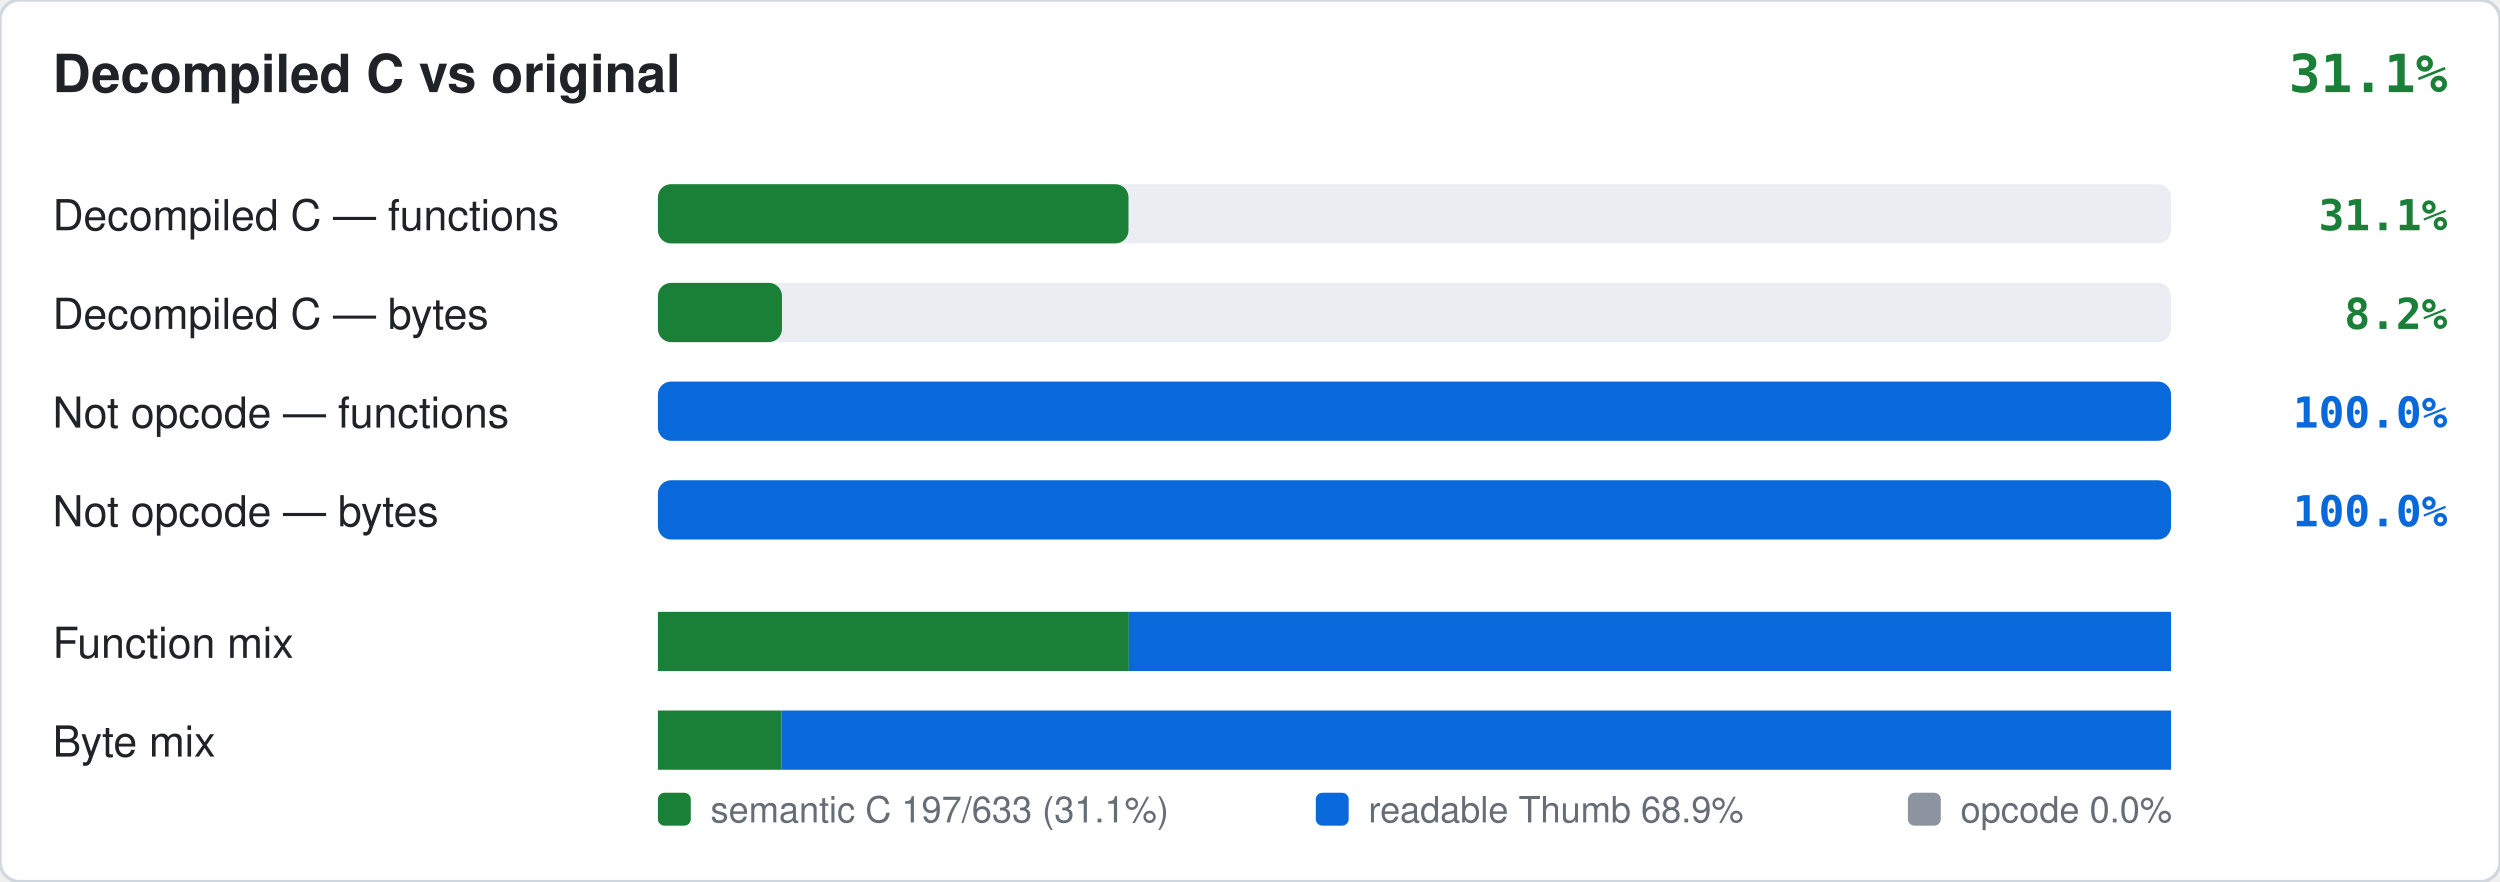
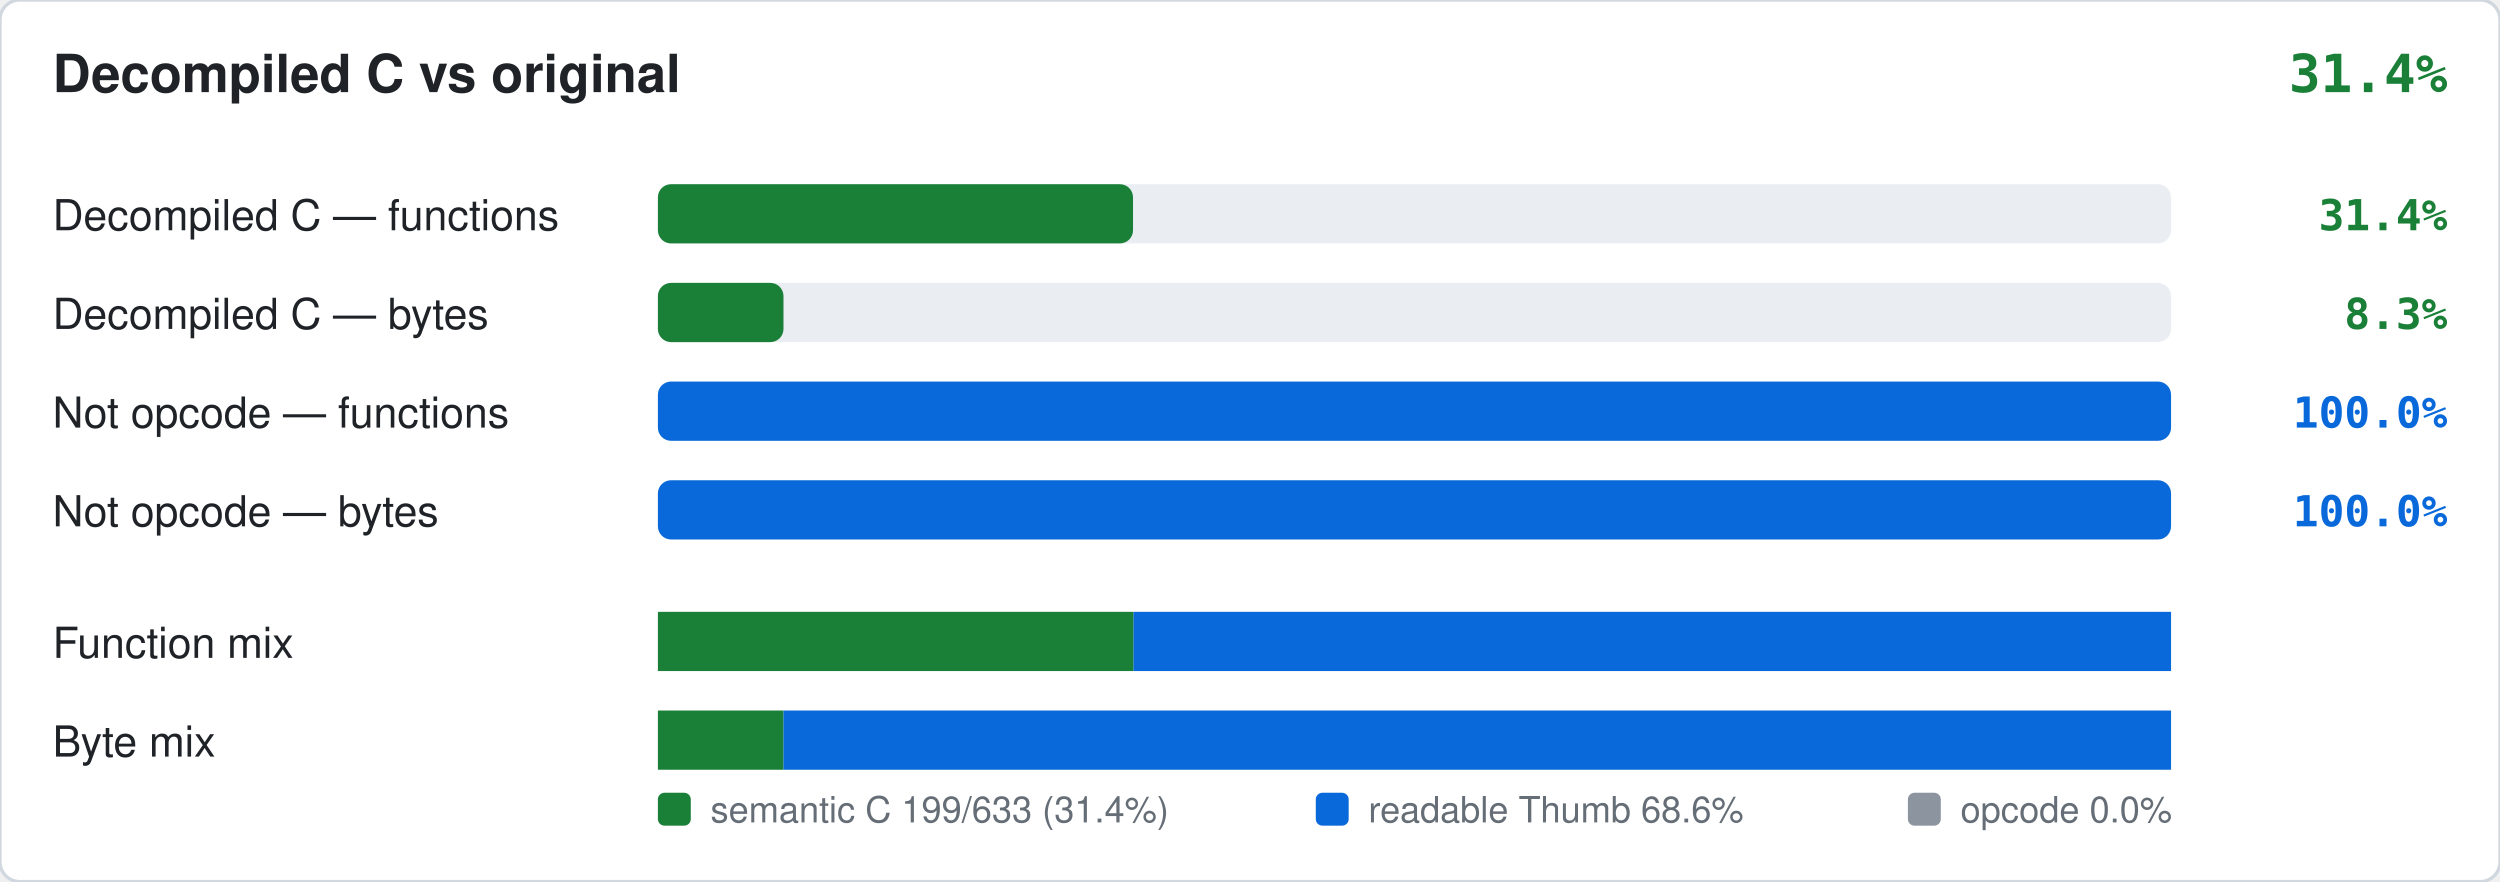
- <svg xmlns="http://www.w3.org/2000/svg" width="760" height="268" viewBox="0 0 760 268" role="img" aria-label="Decompiled C 31.1% functions, 8.2% bytes (197/633, 7,376/90,272)">
+ <svg xmlns="http://www.w3.org/2000/svg" width="760" height="268" viewBox="0 0 760 268" role="img" aria-label="Decompiled C 31.4% functions, 8.3% bytes (199/633, 7,494/90,272)">
  <rect width="760" height="268" rx="6" fill="#ffffff" stroke="#d0d7de" />
  <text x="16" y="28" font-family="-apple-system,BlinkMacSystemFont,Segoe UI,Helvetica,Arial,sans-serif" font-size="16" font-weight="600" fill="#1f2328">Decompiled C vs original</text>
-   <text x="744" y="28" text-anchor="end" font-family="ui-monospace,SFMono-Regular,Menlo,Consolas,monospace" font-size="16" font-weight="700" fill="#1a7f37">31.1%</text>
+   <text x="744" y="28" text-anchor="end" font-family="ui-monospace,SFMono-Regular,Menlo,Consolas,monospace" font-size="16" font-weight="700" fill="#1a7f37">31.4%</text>
  <text x="16" y="70" font-family="-apple-system,BlinkMacSystemFont,Segoe UI,Helvetica,Arial,sans-serif" font-size="13" fill="#1f2328">Decompiled C — functions</text>
  <rect x="200.00" y="56.00" width="460.00" height="18.00" rx="4" fill="#eaeef2" />
-   <rect x="200.00" y="56.00" width="143.06" height="18.00" rx="4" fill="#1a7f37" />
-   <text x="744" y="70" text-anchor="end" font-family="ui-monospace,SFMono-Regular,Menlo,Consolas,monospace" font-size="13" font-weight="700" fill="#1a7f37">31.1%</text>
+   <rect x="200.00" y="56.00" width="144.44" height="18.00" rx="4" fill="#1a7f37" />
+   <text x="744" y="70" text-anchor="end" font-family="ui-monospace,SFMono-Regular,Menlo,Consolas,monospace" font-size="13" font-weight="700" fill="#1a7f37">31.4%</text>
  <text x="16" y="100" font-family="-apple-system,BlinkMacSystemFont,Segoe UI,Helvetica,Arial,sans-serif" font-size="13" fill="#1f2328">Decompiled C — bytes</text>
  <rect x="200.00" y="86.00" width="460.00" height="18.00" rx="4" fill="#eaeef2" />
-   <rect x="200.00" y="86.00" width="37.72" height="18.00" rx="4" fill="#1a7f37" />
-   <text x="744" y="100" text-anchor="end" font-family="ui-monospace,SFMono-Regular,Menlo,Consolas,monospace" font-size="13" font-weight="700" fill="#1a7f37">8.2%</text>
+   <rect x="200.00" y="86.00" width="38.18" height="18.00" rx="4" fill="#1a7f37" />
+   <text x="744" y="100" text-anchor="end" font-family="ui-monospace,SFMono-Regular,Menlo,Consolas,monospace" font-size="13" font-weight="700" fill="#1a7f37">8.3%</text>
  <text x="16" y="130" font-family="-apple-system,BlinkMacSystemFont,Segoe UI,Helvetica,Arial,sans-serif" font-size="13" fill="#1f2328">Not opcode — functions</text>
  <rect x="200.00" y="116.00" width="460.00" height="18.00" rx="4" fill="#eaeef2" />
  <rect x="200.00" y="116.00" width="460.00" height="18.00" rx="4" fill="#0969da" />
  <text x="744" y="130" text-anchor="end" font-family="ui-monospace,SFMono-Regular,Menlo,Consolas,monospace" font-size="13" font-weight="700" fill="#0969da">100.0%</text>
  <text x="16" y="160" font-family="-apple-system,BlinkMacSystemFont,Segoe UI,Helvetica,Arial,sans-serif" font-size="13" fill="#1f2328">Not opcode — bytes</text>
  <rect x="200.00" y="146.00" width="460.00" height="18.00" rx="4" fill="#eaeef2" />
  <rect x="200.00" y="146.00" width="460.00" height="18.00" rx="4" fill="#0969da" />
  <text x="744" y="160" text-anchor="end" font-family="ui-monospace,SFMono-Regular,Menlo,Consolas,monospace" font-size="13" font-weight="700" fill="#0969da">100.0%</text>
  <text x="16" y="200" font-family="-apple-system,BlinkMacSystemFont,Segoe UI,Helvetica,Arial,sans-serif" font-size="13" fill="#1f2328">Function mix</text>
  <rect x="200.00" y="186.00" width="460.00" height="18.00" rx="4" fill="#eaeef2" />
-   <rect x="200.00" y="186.00" width="143.16" height="18.00" fill="#1a7f37" />
-   <rect x="343.16" y="186.00" width="316.84" height="18.00" fill="#0969da" />
+   <rect x="200.00" y="186.00" width="144.61" height="18.00" fill="#1a7f37" />
+   <rect x="344.61" y="186.00" width="315.39" height="18.00" fill="#0969da" />
  <text x="16" y="230" font-family="-apple-system,BlinkMacSystemFont,Segoe UI,Helvetica,Arial,sans-serif" font-size="13" fill="#1f2328">Byte mix</text>
  <rect x="200.00" y="216.00" width="460.00" height="18.00" rx="4" fill="#eaeef2" />
-   <rect x="200.00" y="216.00" width="37.59" height="18.00" fill="#1a7f37" />
-   <rect x="237.59" y="216.00" width="422.41" height="18.00" fill="#0969da" />
+   <rect x="200.00" y="216.00" width="38.19" height="18.00" fill="#1a7f37" />
+   <rect x="238.19" y="216.00" width="421.81" height="18.00" fill="#0969da" />
  <rect x="200" y="241" width="10" height="10" rx="2" fill="#1a7f37" />
-   <text x="216" y="250" font-family="-apple-system,BlinkMacSystemFont,Segoe UI,Helvetica,Arial,sans-serif" font-size="11" fill="#656d76">semantic C 197/633 (31.1%)</text>
+   <text x="216" y="250" font-family="-apple-system,BlinkMacSystemFont,Segoe UI,Helvetica,Arial,sans-serif" font-size="11" fill="#656d76">semantic C 199/633 (31.4%)</text>
  <rect x="400" y="241" width="10" height="10" rx="2" fill="#0969da" />
-   <text x="416" y="250" font-family="-apple-system,BlinkMacSystemFont,Segoe UI,Helvetica,Arial,sans-serif" font-size="11" fill="#656d76">readable Thumb 68.9%</text>
+   <text x="416" y="250" font-family="-apple-system,BlinkMacSystemFont,Segoe UI,Helvetica,Arial,sans-serif" font-size="11" fill="#656d76">readable Thumb 68.6%</text>
  <rect x="580" y="241" width="10" height="10" rx="2" fill="#8c959f" />
  <text x="596" y="250" font-family="-apple-system,BlinkMacSystemFont,Segoe UI,Helvetica,Arial,sans-serif" font-size="11" fill="#656d76">opcode 0.0%</text>
</svg>
